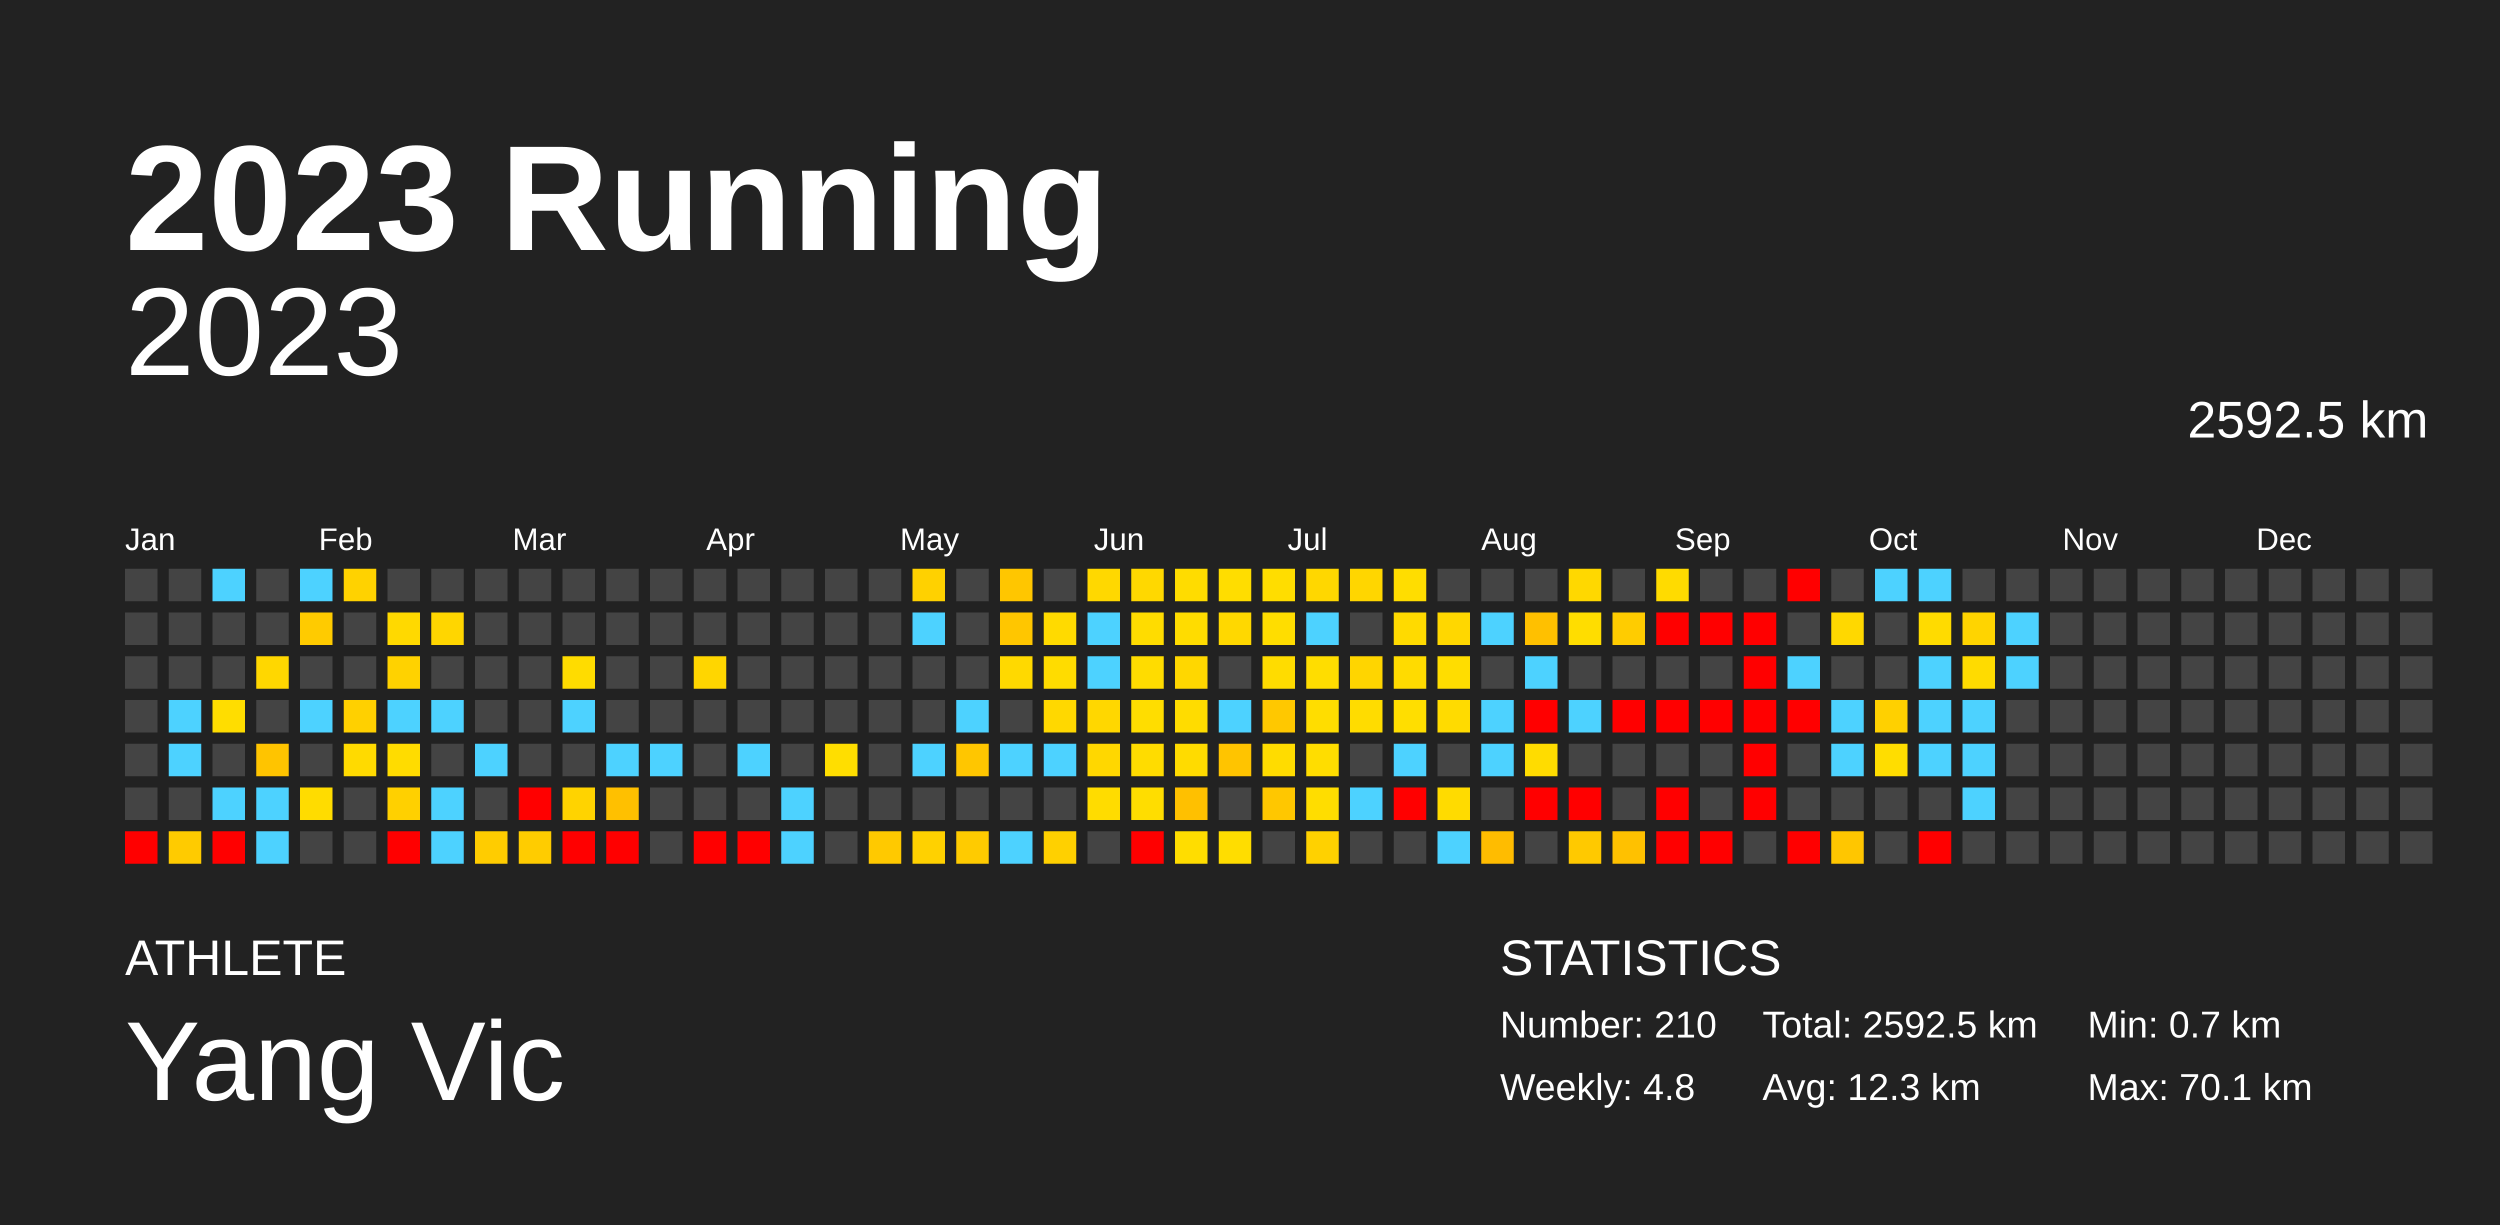
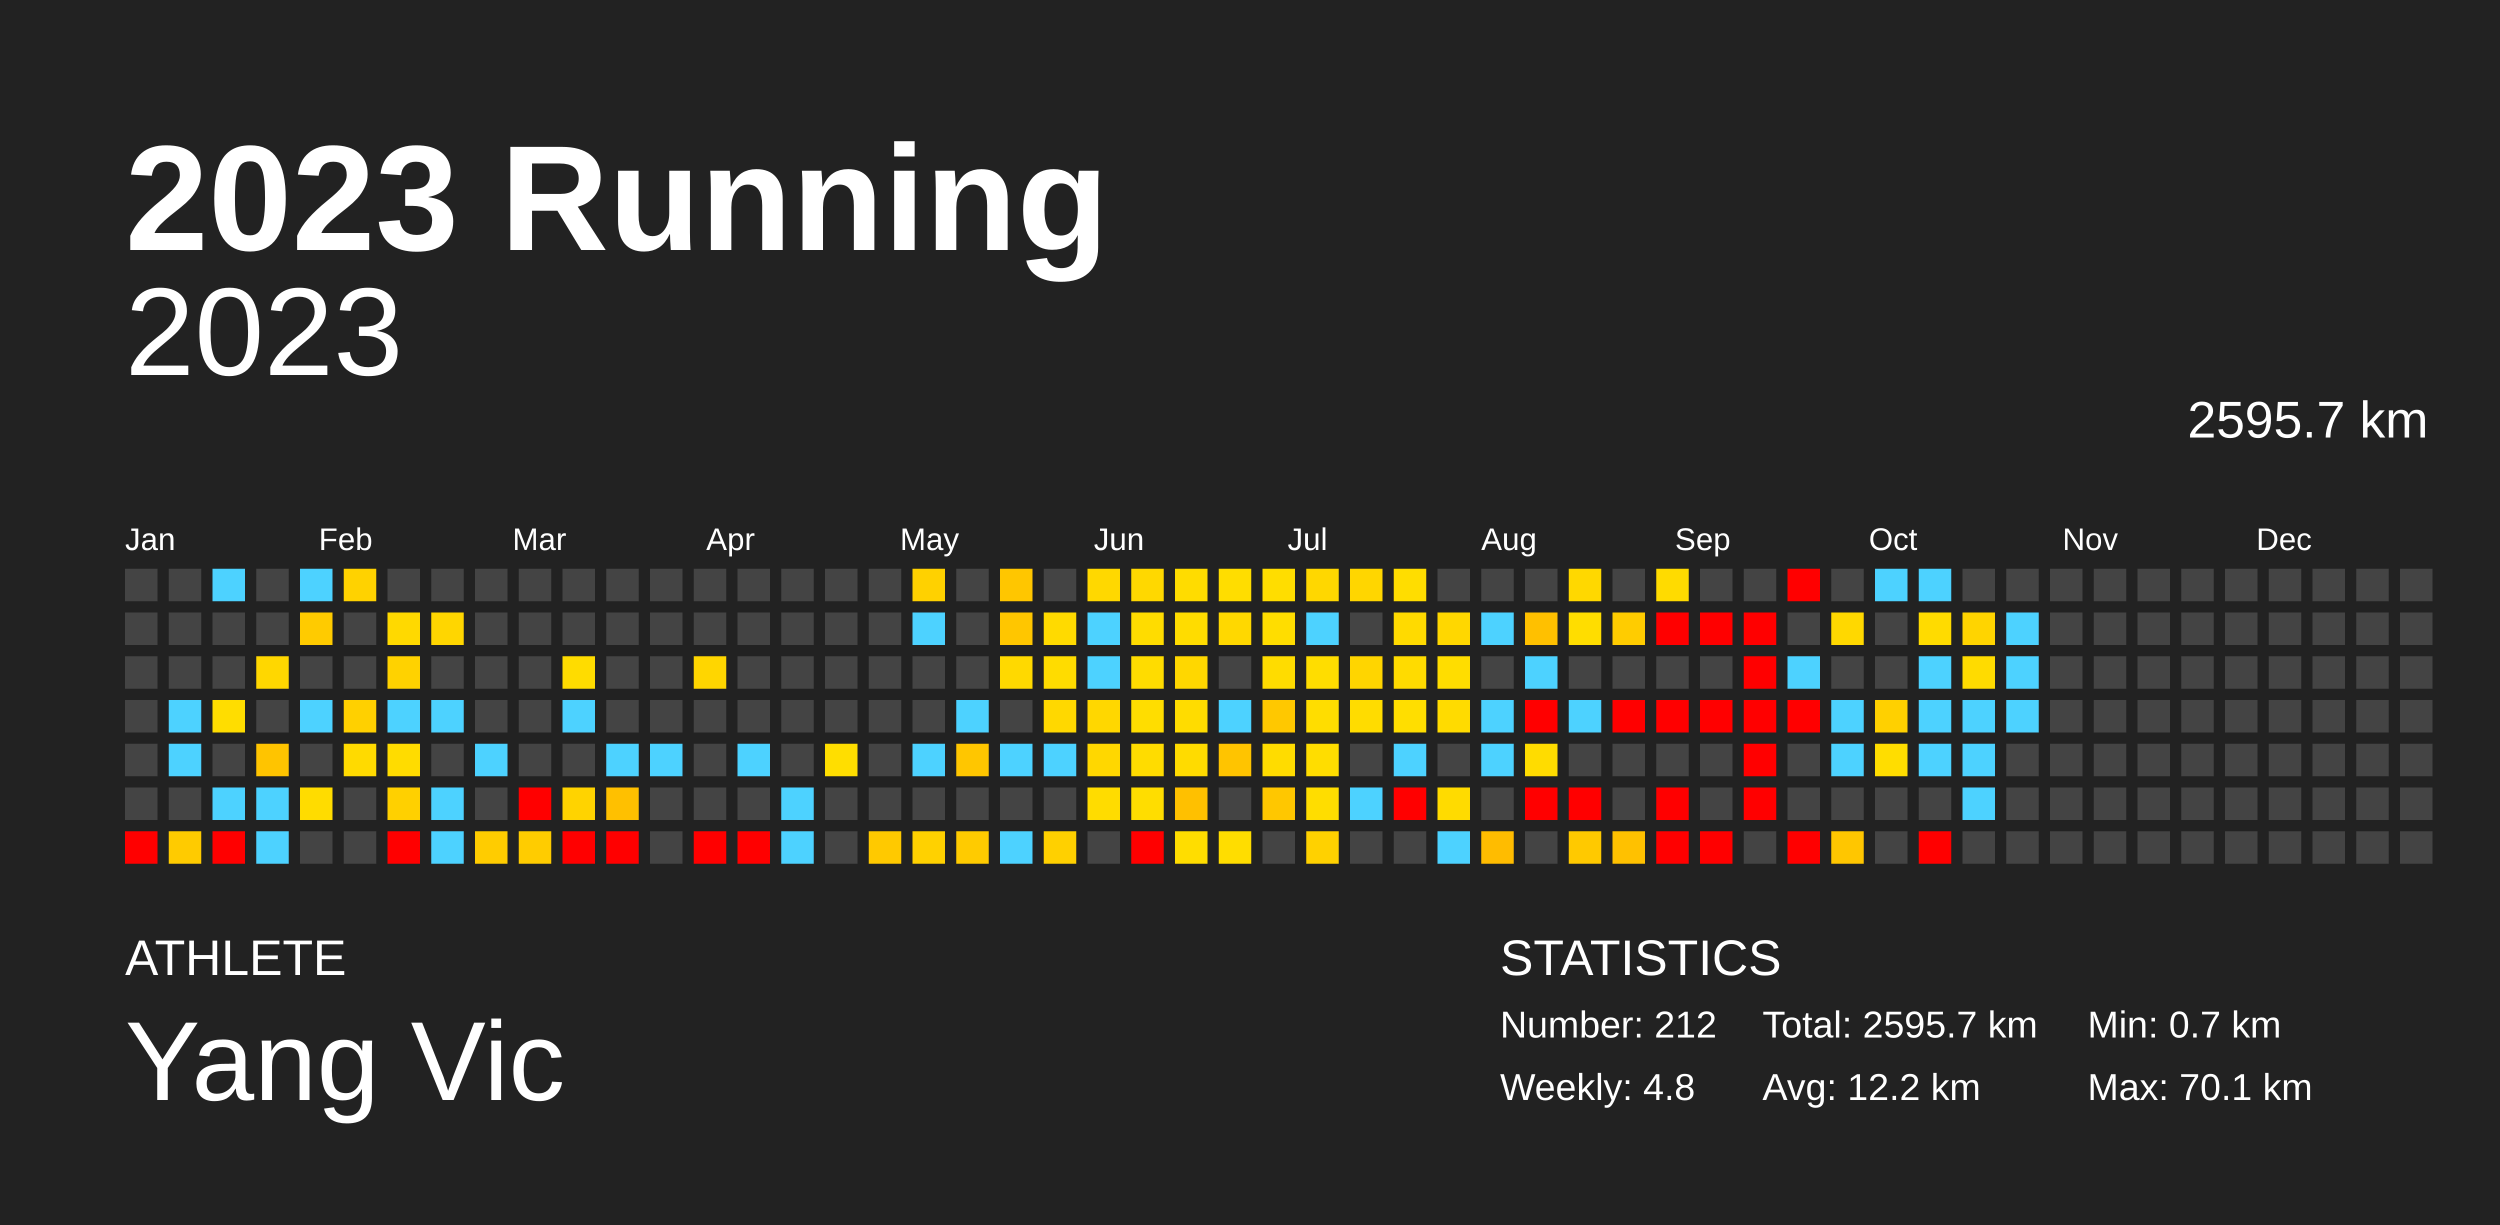
<svg xmlns="http://www.w3.org/2000/svg" baseProfile="full" height="98mm" version="1.1" viewBox="0,0,200,98" width="200mm">
  <defs />
  <rect fill="#222222" height="98" width="200" x="0" y="0" />
  <text fill="#FFFFFF" style="font-size:12px; font-family:Arial; font-weight:bold;" x="10" y="20">2023 Running</text>
  <text fill="#FFFFFF" style="font-size:4px; font-family:Arial" x="10" y="78">ATHLETE</text>
  <text fill="#FFFFFF" style="font-size:9px; font-family:Arial" x="10" y="88">Yang Vic</text>
  <text fill="#FFFFFF" style="font-size:4px; font-family:Arial" x="120" y="78">STATISTICS</text>
-   <text fill="#FFFFFF" style="font-size:3px; font-family:Arial" x="120" y="83">Number: 210</text>
+   <text fill="#FFFFFF" style="font-size:3px; font-family:Arial" x="120" y="83">Number: 212</text>
  <text fill="#FFFFFF" style="font-size:3px; font-family:Arial" x="120" y="88">Weekly: 4.8</text>
-   <text fill="#FFFFFF" style="font-size:3px; font-family:Arial" x="141" y="83">Total: 2592.5 km</text>
-   <text fill="#FFFFFF" style="font-size:3px; font-family:Arial" x="141" y="88">Avg: 12.3 km</text>
+   <text fill="#FFFFFF" style="font-size:3px; font-family:Arial" x="141" y="83">Total: 2595.7 km</text>
+   <text fill="#FFFFFF" style="font-size:3px; font-family:Arial" x="141" y="88">Avg: 12.2 km</text>
  <text fill="#FFFFFF" style="font-size:3px; font-family:Arial" x="167" y="83">Min: 0.7 km</text>
  <text fill="#FFFFFF" style="font-size:3px; font-family:Arial" x="167" y="88">Max: 70.1 km</text>
  <text alignment-baseline="hanging" fill="#FFFFFF" style="font-size:10.0px; font-family:Arial;" x="10" y="30">2023</text>
-   <text alignment-baseline="hanging" fill="#FFFFFF" style="font-size:4.125px; font-family:Arial;" x="175" y="35">2592.5 km</text>
+   <text alignment-baseline="hanging" fill="#FFFFFF" style="font-size:4.125px; font-family:Arial;" x="175" y="35">2595.7 km</text>
  <text fill="#FFFFFF" style="font-size:2.5px; font-family:Arial" x="10.0" y="44">Jan</text>
  <text fill="#FFFFFF" style="font-size:2.5px; font-family:Arial" x="25.5" y="44">Feb</text>
  <text fill="#FFFFFF" style="font-size:2.5px; font-family:Arial" x="41.0" y="44">Mar</text>
  <text fill="#FFFFFF" style="font-size:2.5px; font-family:Arial" x="56.5" y="44">Apr</text>
  <text fill="#FFFFFF" style="font-size:2.5px; font-family:Arial" x="72.0" y="44">May</text>
  <text fill="#FFFFFF" style="font-size:2.5px; font-family:Arial" x="87.5" y="44">Jun</text>
  <text fill="#FFFFFF" style="font-size:2.5px; font-family:Arial" x="103.0" y="44">Jul</text>
  <text fill="#FFFFFF" style="font-size:2.5px; font-family:Arial" x="118.5" y="44">Aug</text>
  <text fill="#FFFFFF" style="font-size:2.5px; font-family:Arial" x="134.0" y="44">Sep</text>
  <text fill="#FFFFFF" style="font-size:2.5px; font-family:Arial" x="149.5" y="44">Oct</text>
  <text fill="#FFFFFF" style="font-size:2.5px; font-family:Arial" x="165.0" y="44">Nov</text>
  <text fill="#FFFFFF" style="font-size:2.5px; font-family:Arial" x="180.5" y="44">Dec</text>
  <rect fill="#444444" height="2.6" width="2.6" x="10.0" y="45.5" />
  <rect fill="#444444" height="2.6" width="2.6" x="10.0" y="49.0" />
  <rect fill="#444444" height="2.6" width="2.6" x="10.0" y="52.5" />
  <rect fill="#444444" height="2.6" width="2.6" x="10.0" y="56.0" />
  <rect fill="#444444" height="2.6" width="2.6" x="10.0" y="59.5" />
  <rect fill="#444444" height="2.6" width="2.6" x="10.0" y="63.0" />
  <rect fill="red" height="2.6" width="2.6" x="10.0" y="66.5" />
  <rect fill="#444444" height="2.6" width="2.6" x="13.5" y="45.5" />
  <rect fill="#444444" height="2.6" width="2.6" x="13.5" y="49.0" />
  <rect fill="#444444" height="2.6" width="2.6" x="13.5" y="52.5" />
  <rect fill="#4dd2ff" height="2.6" width="2.6" x="13.5" y="56.0" />
  <rect fill="#4dd2ff" height="2.6" width="2.6" x="13.5" y="59.5" />
  <rect fill="#444444" height="2.6" width="2.6" x="13.5" y="63.0" />
  <rect fill="#ffcb00" height="2.6" width="2.6" x="13.5" y="66.5" />
  <rect fill="#4dd2ff" height="2.6" width="2.6" x="17.0" y="45.5" />
  <rect fill="#444444" height="2.6" width="2.6" x="17.0" y="49.0" />
  <rect fill="#444444" height="2.6" width="2.6" x="17.0" y="52.5" />
  <rect fill="#ffdd00" height="2.6" width="2.6" x="17.0" y="56.0" />
  <rect fill="#444444" height="2.6" width="2.6" x="17.0" y="59.5" />
  <rect fill="#4dd2ff" height="2.6" width="2.6" x="17.0" y="63.0" />
  <rect fill="red" height="2.6" width="2.6" x="17.0" y="66.5" />
  <rect fill="#444444" height="2.6" width="2.6" x="20.5" y="45.5" />
  <rect fill="#444444" height="2.6" width="2.6" x="20.5" y="49.0" />
  <rect fill="#ffd700" height="2.6" width="2.6" x="20.5" y="52.5" />
  <rect fill="#444444" height="2.6" width="2.6" x="20.5" y="56.0" />
  <rect fill="#ffc400" height="2.6" width="2.6" x="20.5" y="59.5" />
  <rect fill="#4dd2ff" height="2.6" width="2.6" x="20.5" y="63.0" />
  <rect fill="#4dd2ff" height="2.6" width="2.6" x="20.5" y="66.5" />
  <rect fill="#4dd2ff" height="2.6" width="2.6" x="24.0" y="45.5" />
  <rect fill="#ffcb00" height="2.6" width="2.6" x="24.0" y="49.0" />
  <rect fill="#444444" height="2.6" width="2.6" x="24.0" y="52.5" />
  <rect fill="#4dd2ff" height="2.6" width="2.6" x="24.0" y="56.0" />
  <rect fill="#444444" height="2.6" width="2.6" x="24.0" y="59.5" />
  <rect fill="#ffdc00" height="2.6" width="2.6" x="24.0" y="63.0" />
  <rect fill="#444444" height="2.6" width="2.6" x="24.0" y="66.5" />
  <rect fill="#ffd200" height="2.6" width="2.6" x="27.5" y="45.5" />
  <rect fill="#444444" height="2.6" width="2.6" x="27.5" y="49.0" />
  <rect fill="#444444" height="2.6" width="2.6" x="27.5" y="52.5" />
  <rect fill="#ffd000" height="2.6" width="2.6" x="27.5" y="56.0" />
  <rect fill="#ffda00" height="2.6" width="2.6" x="27.5" y="59.5" />
  <rect fill="#444444" height="2.6" width="2.6" x="27.5" y="63.0" />
  <rect fill="#444444" height="2.6" width="2.6" x="27.5" y="66.5" />
  <rect fill="#444444" height="2.6" width="2.6" x="31.0" y="45.5" />
  <rect fill="#ffd900" height="2.6" width="2.6" x="31.0" y="49.0" />
  <rect fill="#ffd200" height="2.6" width="2.6" x="31.0" y="52.5" />
  <rect fill="#4dd2ff" height="2.6" width="2.6" x="31.0" y="56.0" />
  <rect fill="#ffdc00" height="2.6" width="2.6" x="31.0" y="59.5" />
  <rect fill="#ffd000" height="2.6" width="2.6" x="31.0" y="63.0" />
  <rect fill="red" height="2.6" width="2.6" x="31.0" y="66.5" />
  <rect fill="#444444" height="2.6" width="2.6" x="34.5" y="45.5" />
  <rect fill="#ffd600" height="2.6" width="2.6" x="34.5" y="49.0" />
  <rect fill="#444444" height="2.6" width="2.6" x="34.5" y="52.5" />
  <rect fill="#4dd2ff" height="2.6" width="2.6" x="34.5" y="56.0" />
  <rect fill="#444444" height="2.6" width="2.6" x="34.5" y="59.5" />
  <rect fill="#4dd2ff" height="2.6" width="2.6" x="34.5" y="63.0" />
  <rect fill="#4dd2ff" height="2.6" width="2.6" x="34.5" y="66.5" />
  <rect fill="#444444" height="2.6" width="2.6" x="38.0" y="45.5" />
  <rect fill="#444444" height="2.6" width="2.6" x="38.0" y="49.0" />
  <rect fill="#444444" height="2.6" width="2.6" x="38.0" y="52.5" />
  <rect fill="#444444" height="2.6" width="2.6" x="38.0" y="56.0" />
  <rect fill="#4dd2ff" height="2.6" width="2.6" x="38.0" y="59.5" />
  <rect fill="#444444" height="2.6" width="2.6" x="38.0" y="63.0" />
  <rect fill="#ffcc00" height="2.6" width="2.6" x="38.0" y="66.5" />
  <rect fill="#444444" height="2.6" width="2.6" x="41.5" y="45.5" />
  <rect fill="#444444" height="2.6" width="2.6" x="41.5" y="49.0" />
  <rect fill="#444444" height="2.6" width="2.6" x="41.5" y="52.5" />
  <rect fill="#444444" height="2.6" width="2.6" x="41.5" y="56.0" />
  <rect fill="#444444" height="2.6" width="2.6" x="41.5" y="59.5" />
  <rect fill="red" height="2.6" width="2.6" x="41.5" y="63.0" />
  <rect fill="#ffcc00" height="2.6" width="2.6" x="41.5" y="66.5" />
  <rect fill="#444444" height="2.6" width="2.6" x="45.0" y="45.5" />
  <rect fill="#444444" height="2.6" width="2.6" x="45.0" y="49.0" />
  <rect fill="#ffdc00" height="2.6" width="2.6" x="45.0" y="52.5" />
  <rect fill="#4dd2ff" height="2.6" width="2.6" x="45.0" y="56.0" />
  <rect fill="#444444" height="2.6" width="2.6" x="45.0" y="59.5" />
  <rect fill="#ffd300" height="2.6" width="2.6" x="45.0" y="63.0" />
  <rect fill="red" height="2.6" width="2.6" x="45.0" y="66.5" />
  <rect fill="#444444" height="2.6" width="2.6" x="48.5" y="45.5" />
  <rect fill="#444444" height="2.6" width="2.6" x="48.5" y="49.0" />
  <rect fill="#444444" height="2.6" width="2.6" x="48.5" y="52.5" />
  <rect fill="#444444" height="2.6" width="2.6" x="48.5" y="56.0" />
  <rect fill="#4dd2ff" height="2.6" width="2.6" x="48.5" y="59.5" />
  <rect fill="#ffc000" height="2.6" width="2.6" x="48.5" y="63.0" />
  <rect fill="red" height="2.6" width="2.6" x="48.5" y="66.5" />
  <rect fill="#444444" height="2.6" width="2.6" x="52.0" y="45.5" />
  <rect fill="#444444" height="2.6" width="2.6" x="52.0" y="49.0" />
  <rect fill="#444444" height="2.6" width="2.6" x="52.0" y="52.5" />
  <rect fill="#444444" height="2.6" width="2.6" x="52.0" y="56.0" />
  <rect fill="#4dd2ff" height="2.6" width="2.6" x="52.0" y="59.5" />
  <rect fill="#444444" height="2.6" width="2.6" x="52.0" y="63.0" />
  <rect fill="#444444" height="2.6" width="2.6" x="52.0" y="66.5" />
  <rect fill="#444444" height="2.6" width="2.6" x="55.5" y="45.5" />
  <rect fill="#444444" height="2.6" width="2.6" x="55.5" y="49.0" />
  <rect fill="#ffd600" height="2.6" width="2.6" x="55.5" y="52.5" />
  <rect fill="#444444" height="2.6" width="2.6" x="55.5" y="56.0" />
  <rect fill="#444444" height="2.6" width="2.6" x="55.5" y="59.5" />
  <rect fill="#444444" height="2.6" width="2.6" x="55.5" y="63.0" />
  <rect fill="red" height="2.6" width="2.6" x="55.5" y="66.5" />
  <rect fill="#444444" height="2.6" width="2.6" x="59.0" y="45.5" />
  <rect fill="#444444" height="2.6" width="2.6" x="59.0" y="49.0" />
  <rect fill="#444444" height="2.6" width="2.6" x="59.0" y="52.5" />
  <rect fill="#444444" height="2.6" width="2.6" x="59.0" y="56.0" />
  <rect fill="#4dd2ff" height="2.6" width="2.6" x="59.0" y="59.5" />
  <rect fill="#444444" height="2.6" width="2.6" x="59.0" y="63.0" />
  <rect fill="red" height="2.6" width="2.6" x="59.0" y="66.5" />
  <rect fill="#444444" height="2.6" width="2.6" x="62.5" y="45.5" />
  <rect fill="#444444" height="2.6" width="2.6" x="62.5" y="49.0" />
  <rect fill="#444444" height="2.6" width="2.6" x="62.5" y="52.5" />
  <rect fill="#444444" height="2.6" width="2.6" x="62.5" y="56.0" />
  <rect fill="#444444" height="2.6" width="2.6" x="62.5" y="59.5" />
  <rect fill="#4dd2ff" height="2.6" width="2.6" x="62.5" y="63.0" />
  <rect fill="#4dd2ff" height="2.6" width="2.6" x="62.5" y="66.5" />
  <rect fill="#444444" height="2.6" width="2.6" x="66.0" y="45.5" />
  <rect fill="#444444" height="2.6" width="2.6" x="66.0" y="49.0" />
  <rect fill="#444444" height="2.6" width="2.6" x="66.0" y="52.5" />
  <rect fill="#444444" height="2.6" width="2.6" x="66.0" y="56.0" />
  <rect fill="#ffde00" height="2.6" width="2.6" x="66.0" y="59.5" />
  <rect fill="#444444" height="2.6" width="2.6" x="66.0" y="63.0" />
  <rect fill="#444444" height="2.6" width="2.6" x="66.0" y="66.5" />
  <rect fill="#444444" height="2.6" width="2.6" x="69.5" y="45.5" />
  <rect fill="#444444" height="2.6" width="2.6" x="69.5" y="49.0" />
  <rect fill="#444444" height="2.6" width="2.6" x="69.5" y="52.5" />
  <rect fill="#444444" height="2.6" width="2.6" x="69.5" y="56.0" />
  <rect fill="#444444" height="2.6" width="2.6" x="69.5" y="59.5" />
  <rect fill="#444444" height="2.6" width="2.6" x="69.5" y="63.0" />
  <rect fill="#ffc900" height="2.6" width="2.6" x="69.5" y="66.5" />
  <rect fill="#ffd100" height="2.6" width="2.6" x="73.0" y="45.5" />
  <rect fill="#4dd2ff" height="2.6" width="2.6" x="73.0" y="49.0" />
  <rect fill="#444444" height="2.6" width="2.6" x="73.0" y="52.5" />
  <rect fill="#444444" height="2.6" width="2.6" x="73.0" y="56.0" />
  <rect fill="#4dd2ff" height="2.6" width="2.6" x="73.0" y="59.5" />
  <rect fill="#444444" height="2.6" width="2.6" x="73.0" y="63.0" />
  <rect fill="#ffd100" height="2.6" width="2.6" x="73.0" y="66.5" />
  <rect fill="#444444" height="2.6" width="2.6" x="76.5" y="45.5" />
  <rect fill="#444444" height="2.6" width="2.6" x="76.5" y="49.0" />
  <rect fill="#444444" height="2.6" width="2.6" x="76.5" y="52.5" />
  <rect fill="#4dd2ff" height="2.6" width="2.6" x="76.5" y="56.0" />
  <rect fill="#ffc600" height="2.6" width="2.6" x="76.5" y="59.5" />
  <rect fill="#444444" height="2.6" width="2.6" x="76.5" y="63.0" />
  <rect fill="#ffcb00" height="2.6" width="2.6" x="76.5" y="66.5" />
  <rect fill="#ffc600" height="2.6" width="2.6" x="80.0" y="45.5" />
  <rect fill="#ffc600" height="2.6" width="2.6" x="80.0" y="49.0" />
  <rect fill="#ffd900" height="2.6" width="2.6" x="80.0" y="52.5" />
  <rect fill="#444444" height="2.6" width="2.6" x="80.0" y="56.0" />
  <rect fill="#4dd2ff" height="2.6" width="2.6" x="80.0" y="59.5" />
  <rect fill="#444444" height="2.6" width="2.6" x="80.0" y="63.0" />
  <rect fill="#4dd2ff" height="2.6" width="2.6" x="80.0" y="66.5" />
  <rect fill="#444444" height="2.6" width="2.6" x="83.5" y="45.5" />
  <rect fill="#ffda00" height="2.6" width="2.6" x="83.5" y="49.0" />
  <rect fill="#ffdc00" height="2.6" width="2.6" x="83.5" y="52.5" />
  <rect fill="#ffd800" height="2.6" width="2.6" x="83.5" y="56.0" />
  <rect fill="#4dd2ff" height="2.6" width="2.6" x="83.5" y="59.5" />
  <rect fill="#444444" height="2.6" width="2.6" x="83.5" y="63.0" />
  <rect fill="#ffd000" height="2.6" width="2.6" x="83.5" y="66.5" />
  <rect fill="#ffd800" height="2.6" width="2.6" x="87.0" y="45.5" />
  <rect fill="#4dd2ff" height="2.6" width="2.6" x="87.0" y="49.0" />
  <rect fill="#4dd2ff" height="2.6" width="2.6" x="87.0" y="52.5" />
  <rect fill="#ffd700" height="2.6" width="2.6" x="87.0" y="56.0" />
  <rect fill="#ffd700" height="2.6" width="2.6" x="87.0" y="59.5" />
  <rect fill="#ffdc00" height="2.6" width="2.6" x="87.0" y="63.0" />
  <rect fill="#444444" height="2.6" width="2.6" x="87.0" y="66.5" />
  <rect fill="#ffd800" height="2.6" width="2.6" x="90.5" y="45.5" />
  <rect fill="#ffdc00" height="2.6" width="2.6" x="90.5" y="49.0" />
  <rect fill="#ffdc00" height="2.6" width="2.6" x="90.5" y="52.5" />
  <rect fill="#ffdd00" height="2.6" width="2.6" x="90.5" y="56.0" />
  <rect fill="#ffdc00" height="2.6" width="2.6" x="90.5" y="59.5" />
  <rect fill="#ffdd00" height="2.6" width="2.6" x="90.5" y="63.0" />
  <rect fill="red" height="2.6" width="2.6" x="90.5" y="66.5" />
  <rect fill="#ffdc00" height="2.6" width="2.6" x="94.0" y="45.5" />
  <rect fill="#ffdc00" height="2.6" width="2.6" x="94.0" y="49.0" />
  <rect fill="#ffd700" height="2.6" width="2.6" x="94.0" y="52.5" />
  <rect fill="#ffdc00" height="2.6" width="2.6" x="94.0" y="56.0" />
  <rect fill="#ffdb00" height="2.6" width="2.6" x="94.0" y="59.5" />
  <rect fill="#ffc000" height="2.6" width="2.6" x="94.0" y="63.0" />
  <rect fill="#ffdd00" height="2.6" width="2.6" x="94.0" y="66.5" />
  <rect fill="#ffdd00" height="2.6" width="2.6" x="97.5" y="45.5" />
  <rect fill="#ffd800" height="2.6" width="2.6" x="97.5" y="49.0" />
  <rect fill="#444444" height="2.6" width="2.6" x="97.5" y="52.5" />
  <rect fill="#4dd2ff" height="2.6" width="2.6" x="97.5" y="56.0" />
  <rect fill="#ffc400" height="2.6" width="2.6" x="97.5" y="59.5" />
  <rect fill="#444444" height="2.6" width="2.6" x="97.5" y="63.0" />
  <rect fill="#ffdd00" height="2.6" width="2.6" x="97.5" y="66.5" />
  <rect fill="#ffdd00" height="2.6" width="2.6" x="101.0" y="45.5" />
  <rect fill="#ffdd00" height="2.6" width="2.6" x="101.0" y="49.0" />
  <rect fill="#ffdc00" height="2.6" width="2.6" x="101.0" y="52.5" />
  <rect fill="#ffc800" height="2.6" width="2.6" x="101.0" y="56.0" />
  <rect fill="#ffdc00" height="2.6" width="2.6" x="101.0" y="59.5" />
  <rect fill="#ffc700" height="2.6" width="2.6" x="101.0" y="63.0" />
  <rect fill="#444444" height="2.6" width="2.6" x="101.0" y="66.5" />
  <rect fill="#ffd700" height="2.6" width="2.6" x="104.5" y="45.5" />
  <rect fill="#4dd2ff" height="2.6" width="2.6" x="104.5" y="49.0" />
  <rect fill="#ffdd00" height="2.6" width="2.6" x="104.5" y="52.5" />
  <rect fill="#ffdd00" height="2.6" width="2.6" x="104.5" y="56.0" />
  <rect fill="#ffdd00" height="2.6" width="2.6" x="104.5" y="59.5" />
  <rect fill="#ffdd00" height="2.6" width="2.6" x="104.5" y="63.0" />
  <rect fill="#ffd100" height="2.6" width="2.6" x="104.5" y="66.5" />
  <rect fill="#ffd600" height="2.6" width="2.6" x="108.0" y="45.5" />
  <rect fill="#444444" height="2.6" width="2.6" x="108.0" y="49.0" />
  <rect fill="#ffd500" height="2.6" width="2.6" x="108.0" y="52.5" />
  <rect fill="#ffdc00" height="2.6" width="2.6" x="108.0" y="56.0" />
  <rect fill="#444444" height="2.6" width="2.6" x="108.0" y="59.5" />
  <rect fill="#4dd2ff" height="2.6" width="2.6" x="108.0" y="63.0" />
  <rect fill="#444444" height="2.6" width="2.6" x="108.0" y="66.5" />
  <rect fill="#ffdd00" height="2.6" width="2.6" x="111.5" y="45.5" />
  <rect fill="#ffda00" height="2.6" width="2.6" x="111.5" y="49.0" />
  <rect fill="#ffdb00" height="2.6" width="2.6" x="111.5" y="52.5" />
  <rect fill="#ffde00" height="2.6" width="2.6" x="111.5" y="56.0" />
  <rect fill="#4dd2ff" height="2.6" width="2.6" x="111.5" y="59.5" />
  <rect fill="red" height="2.6" width="2.6" x="111.5" y="63.0" />
  <rect fill="#444444" height="2.6" width="2.6" x="111.5" y="66.5" />
  <rect fill="#444444" height="2.6" width="2.6" x="115.0" y="45.5" />
  <rect fill="#ffd700" height="2.6" width="2.6" x="115.0" y="49.0" />
  <rect fill="#ffdd00" height="2.6" width="2.6" x="115.0" y="52.5" />
  <rect fill="#ffdb00" height="2.6" width="2.6" x="115.0" y="56.0" />
  <rect fill="#444444" height="2.6" width="2.6" x="115.0" y="59.5" />
  <rect fill="#ffdb00" height="2.6" width="2.6" x="115.0" y="63.0" />
  <rect fill="#4dd2ff" height="2.6" width="2.6" x="115.0" y="66.5" />
  <rect fill="#444444" height="2.6" width="2.6" x="118.5" y="45.5" />
  <rect fill="#4dd2ff" height="2.6" width="2.6" x="118.5" y="49.0" />
  <rect fill="#444444" height="2.6" width="2.6" x="118.5" y="52.5" />
  <rect fill="#4dd2ff" height="2.6" width="2.6" x="118.5" y="56.0" />
  <rect fill="#4dd2ff" height="2.6" width="2.6" x="118.5" y="59.5" />
  <rect fill="#444444" height="2.6" width="2.6" x="118.5" y="63.0" />
  <rect fill="#ffbc00" height="2.6" width="2.6" x="118.5" y="66.5" />
  <rect fill="#444444" height="2.6" width="2.6" x="122.0" y="45.5" />
  <rect fill="#ffc000" height="2.6" width="2.6" x="122.0" y="49.0" />
  <rect fill="#4dd2ff" height="2.6" width="2.6" x="122.0" y="52.5" />
  <rect fill="red" height="2.6" width="2.6" x="122.0" y="56.0" />
  <rect fill="#ffdc00" height="2.6" width="2.6" x="122.0" y="59.5" />
  <rect fill="red" height="2.6" width="2.6" x="122.0" y="63.0" />
  <rect fill="#444444" height="2.6" width="2.6" x="122.0" y="66.5" />
  <rect fill="#ffd800" height="2.6" width="2.6" x="125.5" y="45.5" />
  <rect fill="#ffdd00" height="2.6" width="2.6" x="125.5" y="49.0" />
  <rect fill="#444444" height="2.6" width="2.6" x="125.5" y="52.5" />
  <rect fill="#4dd2ff" height="2.6" width="2.6" x="125.5" y="56.0" />
  <rect fill="#444444" height="2.6" width="2.6" x="125.5" y="59.5" />
  <rect fill="red" height="2.6" width="2.6" x="125.5" y="63.0" />
  <rect fill="#ffc900" height="2.6" width="2.6" x="125.5" y="66.5" />
  <rect fill="#444444" height="2.6" width="2.6" x="129.0" y="45.5" />
  <rect fill="#ffcc00" height="2.6" width="2.6" x="129.0" y="49.0" />
  <rect fill="#444444" height="2.6" width="2.6" x="129.0" y="52.5" />
  <rect fill="red" height="2.6" width="2.6" x="129.0" y="56.0" />
  <rect fill="#444444" height="2.6" width="2.6" x="129.0" y="59.5" />
  <rect fill="#444444" height="2.6" width="2.6" x="129.0" y="63.0" />
  <rect fill="#ffc100" height="2.6" width="2.6" x="129.0" y="66.5" />
  <rect fill="#ffdb00" height="2.6" width="2.6" x="132.5" y="45.5" />
  <rect fill="red" height="2.6" width="2.6" x="132.5" y="49.0" />
  <rect fill="#444444" height="2.6" width="2.6" x="132.5" y="52.5" />
  <rect fill="red" height="2.6" width="2.6" x="132.5" y="56.0" />
  <rect fill="#444444" height="2.6" width="2.6" x="132.5" y="59.5" />
  <rect fill="red" height="2.6" width="2.6" x="132.5" y="63.0" />
  <rect fill="red" height="2.6" width="2.6" x="132.5" y="66.5" />
  <rect fill="#444444" height="2.6" width="2.6" x="136.0" y="45.5" />
  <rect fill="red" height="2.6" width="2.6" x="136.0" y="49.0" />
  <rect fill="#444444" height="2.6" width="2.6" x="136.0" y="52.5" />
  <rect fill="red" height="2.6" width="2.6" x="136.0" y="56.0" />
  <rect fill="#444444" height="2.6" width="2.6" x="136.0" y="59.5" />
  <rect fill="#444444" height="2.6" width="2.6" x="136.0" y="63.0" />
  <rect fill="red" height="2.6" width="2.6" x="136.0" y="66.5" />
  <rect fill="#444444" height="2.6" width="2.6" x="139.5" y="45.5" />
  <rect fill="red" height="2.6" width="2.6" x="139.5" y="49.0" />
  <rect fill="red" height="2.6" width="2.6" x="139.5" y="52.5" />
  <rect fill="red" height="2.6" width="2.6" x="139.5" y="56.0" />
  <rect fill="red" height="2.6" width="2.6" x="139.5" y="59.5" />
  <rect fill="red" height="2.6" width="2.6" x="139.5" y="63.0" />
  <rect fill="#444444" height="2.6" width="2.6" x="139.5" y="66.5" />
  <rect fill="red" height="2.6" width="2.6" x="143.0" y="45.5" />
  <rect fill="#444444" height="2.6" width="2.6" x="143.0" y="49.0" />
  <rect fill="#4dd2ff" height="2.6" width="2.6" x="143.0" y="52.5" />
  <rect fill="red" height="2.6" width="2.6" x="143.0" y="56.0" />
  <rect fill="#444444" height="2.6" width="2.6" x="143.0" y="59.5" />
  <rect fill="#444444" height="2.6" width="2.6" x="143.0" y="63.0" />
  <rect fill="red" height="2.6" width="2.6" x="143.0" y="66.5" />
  <rect fill="#444444" height="2.6" width="2.6" x="146.5" y="45.5" />
  <rect fill="#ffd800" height="2.6" width="2.6" x="146.5" y="49.0" />
  <rect fill="#444444" height="2.6" width="2.6" x="146.5" y="52.5" />
  <rect fill="#4dd2ff" height="2.6" width="2.6" x="146.5" y="56.0" />
  <rect fill="#4dd2ff" height="2.6" width="2.6" x="146.5" y="59.5" />
  <rect fill="#444444" height="2.6" width="2.6" x="146.5" y="63.0" />
  <rect fill="#ffc600" height="2.6" width="2.6" x="146.5" y="66.5" />
  <rect fill="#4dd2ff" height="2.6" width="2.6" x="150.0" y="45.5" />
  <rect fill="#444444" height="2.6" width="2.6" x="150.0" y="49.0" />
  <rect fill="#444444" height="2.6" width="2.6" x="150.0" y="52.5" />
  <rect fill="#ffd000" height="2.6" width="2.6" x="150.0" y="56.0" />
  <rect fill="#ffdd00" height="2.6" width="2.6" x="150.0" y="59.5" />
  <rect fill="#444444" height="2.6" width="2.6" x="150.0" y="63.0" />
  <rect fill="#444444" height="2.6" width="2.6" x="150.0" y="66.5" />
  <rect fill="#4dd2ff" height="2.6" width="2.6" x="153.5" y="45.5" />
  <rect fill="#ffdb00" height="2.6" width="2.6" x="153.5" y="49.0" />
  <rect fill="#4dd2ff" height="2.6" width="2.6" x="153.5" y="52.5" />
  <rect fill="#4dd2ff" height="2.6" width="2.6" x="153.5" y="56.0" />
  <rect fill="#4dd2ff" height="2.6" width="2.6" x="153.5" y="59.5" />
  <rect fill="#444444" height="2.6" width="2.6" x="153.5" y="63.0" />
  <rect fill="red" height="2.6" width="2.6" x="153.5" y="66.5" />
  <rect fill="#444444" height="2.6" width="2.6" x="157.0" y="45.5" />
  <rect fill="#ffd400" height="2.6" width="2.6" x="157.0" y="49.0" />
  <rect fill="#ffdb00" height="2.6" width="2.6" x="157.0" y="52.5" />
  <rect fill="#4dd2ff" height="2.6" width="2.6" x="157.0" y="56.0" />
  <rect fill="#4dd2ff" height="2.6" width="2.6" x="157.0" y="59.5" />
  <rect fill="#4dd2ff" height="2.6" width="2.6" x="157.0" y="63.0" />
  <rect fill="#444444" height="2.6" width="2.6" x="157.0" y="66.5" />
  <rect fill="#444444" height="2.6" width="2.6" x="160.5" y="45.5" />
  <rect fill="#4dd2ff" height="2.6" width="2.6" x="160.5" y="49.0" />
  <rect fill="#4dd2ff" height="2.6" width="2.6" x="160.5" y="52.5" />
-   <rect fill="#444444" height="2.6" width="2.6" x="160.5" y="56.0" />
+   <rect fill="#4dd2ff" height="2.6" width="2.6" x="160.5" y="56.0" />
  <rect fill="#444444" height="2.6" width="2.6" x="160.5" y="59.5" />
  <rect fill="#444444" height="2.6" width="2.6" x="160.5" y="63.0" />
  <rect fill="#444444" height="2.6" width="2.6" x="160.5" y="66.5" />
  <rect fill="#444444" height="2.6" width="2.6" x="164.0" y="45.5" />
  <rect fill="#444444" height="2.6" width="2.6" x="164.0" y="49.0" />
  <rect fill="#444444" height="2.6" width="2.6" x="164.0" y="52.5" />
  <rect fill="#444444" height="2.6" width="2.6" x="164.0" y="56.0" />
  <rect fill="#444444" height="2.6" width="2.6" x="164.0" y="59.5" />
  <rect fill="#444444" height="2.6" width="2.6" x="164.0" y="63.0" />
  <rect fill="#444444" height="2.6" width="2.6" x="164.0" y="66.5" />
  <rect fill="#444444" height="2.6" width="2.6" x="167.5" y="45.5" />
  <rect fill="#444444" height="2.6" width="2.6" x="167.5" y="49.0" />
  <rect fill="#444444" height="2.6" width="2.6" x="167.5" y="52.5" />
  <rect fill="#444444" height="2.6" width="2.6" x="167.5" y="56.0" />
  <rect fill="#444444" height="2.6" width="2.6" x="167.5" y="59.5" />
  <rect fill="#444444" height="2.6" width="2.6" x="167.5" y="63.0" />
  <rect fill="#444444" height="2.6" width="2.6" x="167.5" y="66.5" />
  <rect fill="#444444" height="2.6" width="2.6" x="171.0" y="45.5" />
  <rect fill="#444444" height="2.6" width="2.6" x="171.0" y="49.0" />
  <rect fill="#444444" height="2.6" width="2.6" x="171.0" y="52.5" />
  <rect fill="#444444" height="2.6" width="2.6" x="171.0" y="56.0" />
  <rect fill="#444444" height="2.6" width="2.6" x="171.0" y="59.5" />
  <rect fill="#444444" height="2.6" width="2.6" x="171.0" y="63.0" />
  <rect fill="#444444" height="2.6" width="2.6" x="171.0" y="66.5" />
  <rect fill="#444444" height="2.6" width="2.6" x="174.5" y="45.5" />
  <rect fill="#444444" height="2.6" width="2.6" x="174.5" y="49.0" />
  <rect fill="#444444" height="2.6" width="2.6" x="174.5" y="52.5" />
  <rect fill="#444444" height="2.6" width="2.6" x="174.5" y="56.0" />
  <rect fill="#444444" height="2.6" width="2.6" x="174.5" y="59.5" />
  <rect fill="#444444" height="2.6" width="2.6" x="174.5" y="63.0" />
  <rect fill="#444444" height="2.6" width="2.6" x="174.5" y="66.5" />
  <rect fill="#444444" height="2.6" width="2.6" x="178.0" y="45.5" />
  <rect fill="#444444" height="2.6" width="2.6" x="178.0" y="49.0" />
  <rect fill="#444444" height="2.6" width="2.6" x="178.0" y="52.5" />
  <rect fill="#444444" height="2.6" width="2.6" x="178.0" y="56.0" />
  <rect fill="#444444" height="2.6" width="2.6" x="178.0" y="59.5" />
  <rect fill="#444444" height="2.6" width="2.6" x="178.0" y="63.0" />
  <rect fill="#444444" height="2.6" width="2.6" x="178.0" y="66.5" />
  <rect fill="#444444" height="2.6" width="2.6" x="181.5" y="45.5" />
  <rect fill="#444444" height="2.6" width="2.6" x="181.5" y="49.0" />
  <rect fill="#444444" height="2.6" width="2.6" x="181.5" y="52.5" />
  <rect fill="#444444" height="2.6" width="2.6" x="181.5" y="56.0" />
  <rect fill="#444444" height="2.6" width="2.6" x="181.5" y="59.5" />
  <rect fill="#444444" height="2.6" width="2.6" x="181.5" y="63.0" />
  <rect fill="#444444" height="2.6" width="2.6" x="181.5" y="66.5" />
  <rect fill="#444444" height="2.6" width="2.6" x="185.0" y="45.5" />
  <rect fill="#444444" height="2.6" width="2.6" x="185.0" y="49.0" />
  <rect fill="#444444" height="2.6" width="2.6" x="185.0" y="52.5" />
  <rect fill="#444444" height="2.6" width="2.6" x="185.0" y="56.0" />
  <rect fill="#444444" height="2.6" width="2.6" x="185.0" y="59.5" />
  <rect fill="#444444" height="2.6" width="2.6" x="185.0" y="63.0" />
  <rect fill="#444444" height="2.6" width="2.6" x="185.0" y="66.5" />
  <rect fill="#444444" height="2.6" width="2.6" x="188.5" y="45.5" />
  <rect fill="#444444" height="2.6" width="2.6" x="188.5" y="49.0" />
  <rect fill="#444444" height="2.6" width="2.6" x="188.5" y="52.5" />
  <rect fill="#444444" height="2.6" width="2.6" x="188.5" y="56.0" />
  <rect fill="#444444" height="2.6" width="2.6" x="188.5" y="59.5" />
  <rect fill="#444444" height="2.6" width="2.6" x="188.5" y="63.0" />
  <rect fill="#444444" height="2.6" width="2.6" x="188.5" y="66.5" />
  <rect fill="#444444" height="2.6" width="2.6" x="192.0" y="45.5" />
  <rect fill="#444444" height="2.6" width="2.6" x="192.0" y="49.0" />
  <rect fill="#444444" height="2.6" width="2.6" x="192.0" y="52.5" />
  <rect fill="#444444" height="2.6" width="2.6" x="192.0" y="56.0" />
  <rect fill="#444444" height="2.6" width="2.6" x="192.0" y="59.5" />
  <rect fill="#444444" height="2.6" width="2.6" x="192.0" y="63.0" />
  <rect fill="#444444" height="2.6" width="2.6" x="192.0" y="66.5" />
</svg>
